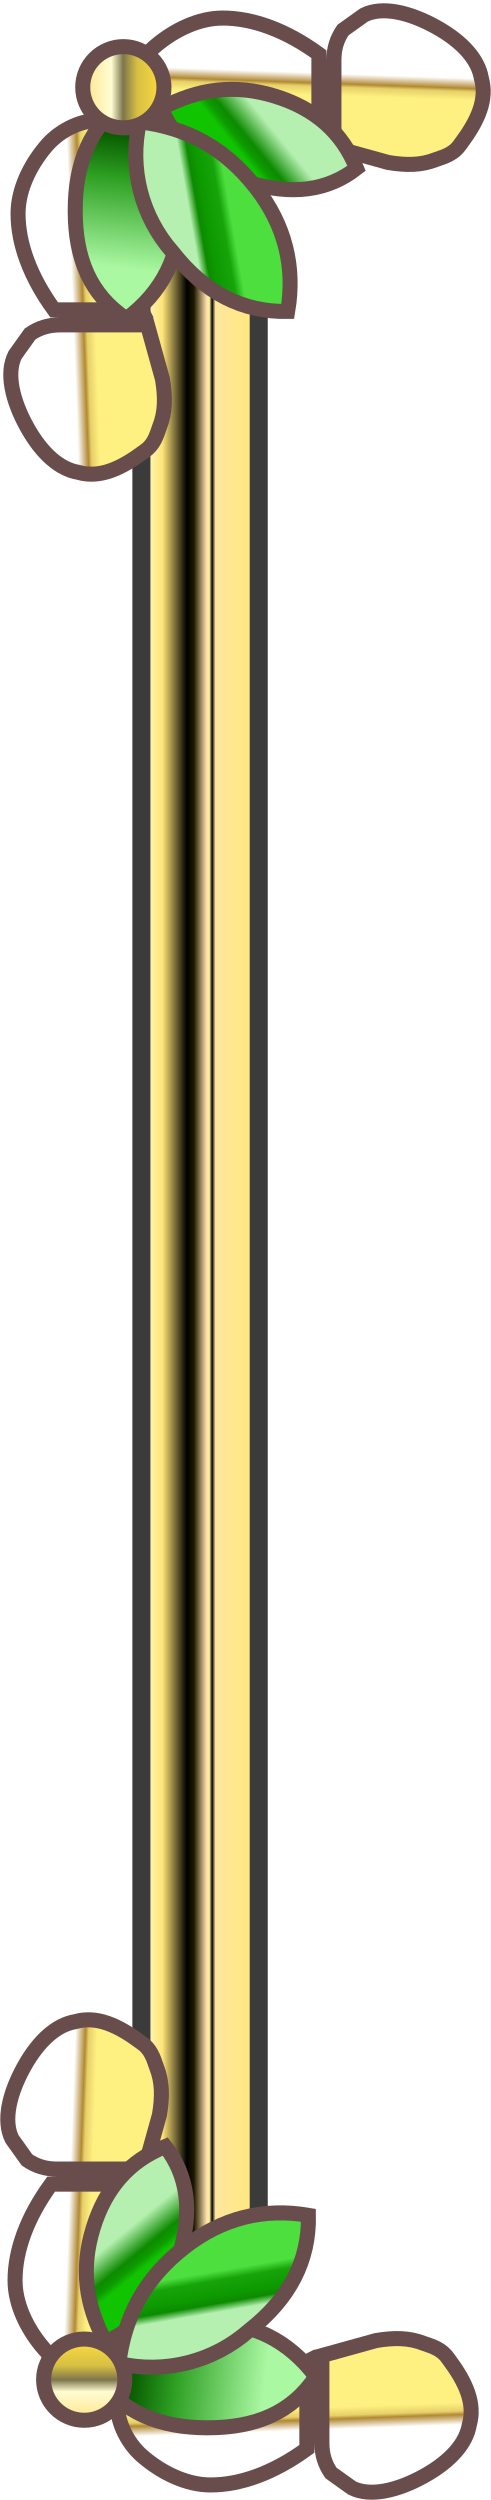
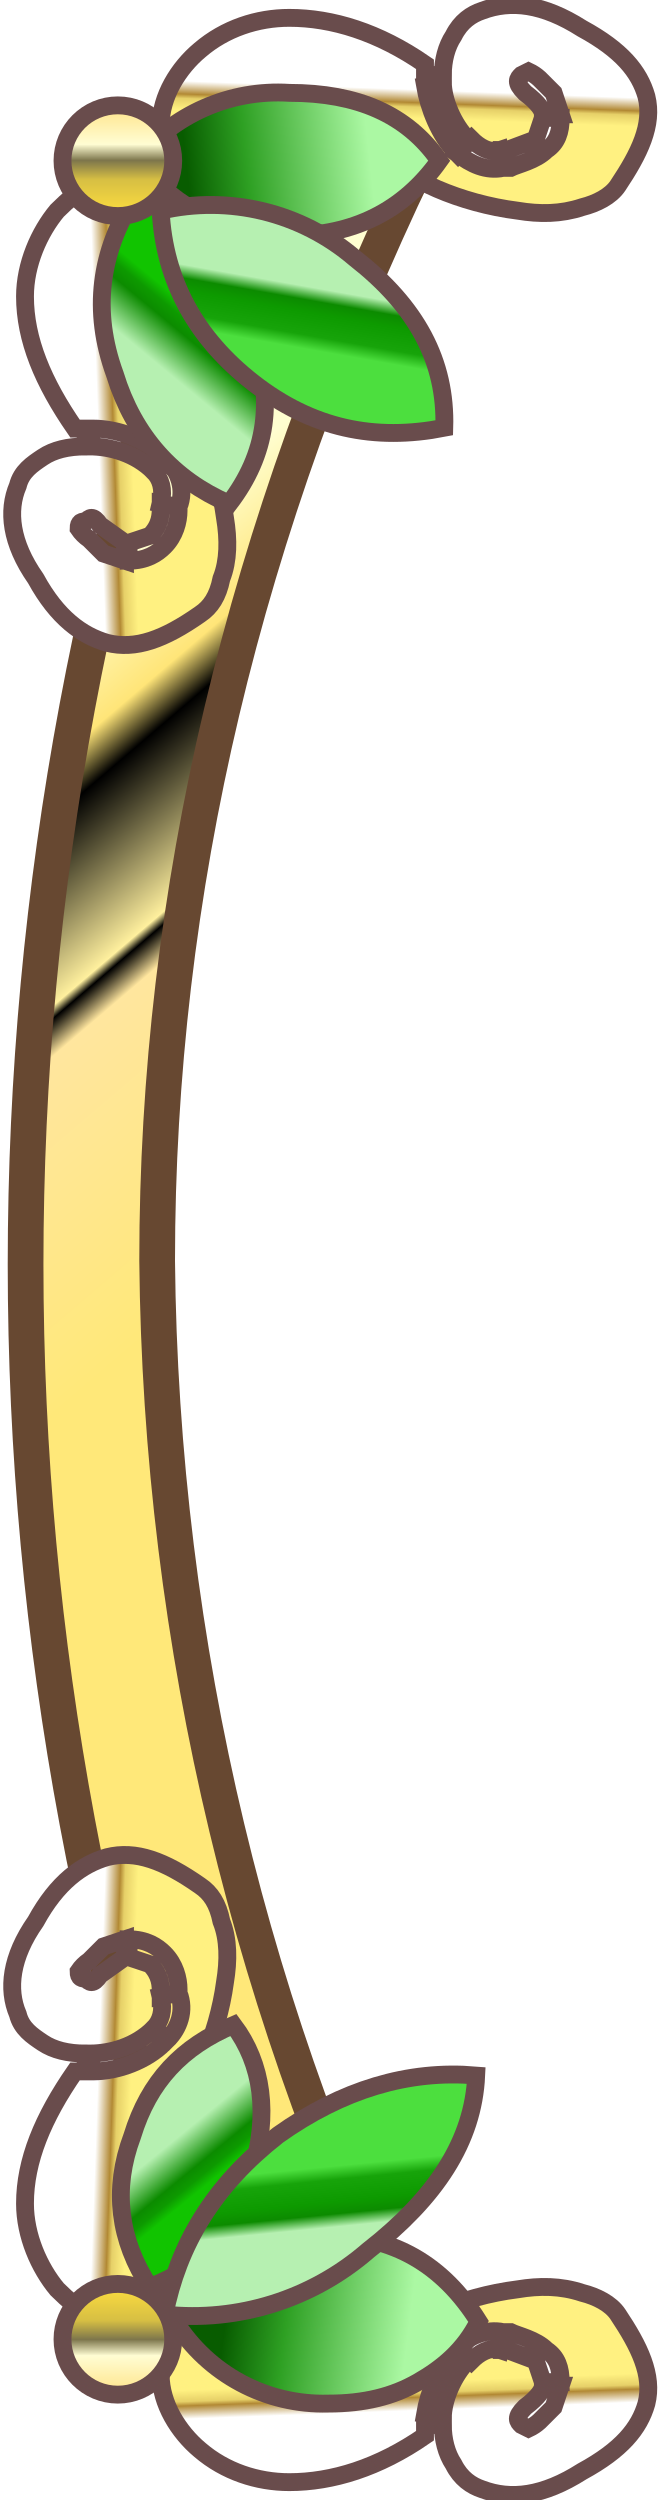
- <svg xmlns="http://www.w3.org/2000/svg" viewBox="0 0 163 831">
+ <svg xmlns="http://www.w3.org/2000/svg" width="185" height="700">
  <defs>
-     <linearGradient x1="50%" y1="0%" x2="50%" y2="100%" id="a">
+     <linearGradient x1="50%" y1="48%" x2="14.4%" y2="53.5%" id="a">
      <stop stop-color="#FFE879" offset="0%" />
-       <stop stop-color="#FFE69E" offset="36.8%" />
-       <stop offset="39.7%" />
-       <stop stop-color="#FFF09E" offset="42.1%" />
-       <stop stop-color="#FFE2AC" offset="44.3%" />
-       <stop stop-color="#1D1800" offset="55.3%" />
-       <stop offset="61.2%" />
+       <stop stop-color="#FFE879" offset="0%" />
+       <stop stop-color="#FFE69E" offset="45.3%" />
+       <stop offset="50%" />
+       <stop stop-color="#FFF09E" offset="51.6%" />
+       <stop offset="75.2%" />
      <stop stop-color="#FFE578" offset="82.1%" />
      <stop stop-color="#FFFED0" offset="100%" />
    </linearGradient>
-     <linearGradient x1="58.6%" y1="34.4%" x2="44.2%" y2="35.6%" id="b">
+     <linearGradient x1="59.2%" y1="34.4%" x2="43.8%" y2="35.6%" id="b">
      <stop stop-color="#FFF" offset="0%" />
      <stop stop-color="#B28934" offset="45.6%" />
      <stop stop-color="#E6D068" offset="60.8%" />
      <stop stop-color="#FFF181" offset="100%" />
    </linearGradient>
-     <linearGradient x1="67.4%" y1="44.9%" x2="42.8%" y2="61.2%" id="c">
+     <linearGradient x1="58.2%" y1="34.4%" x2="44.5%" y2="35.6%" id="c">
+       <stop stop-color="#FFF" offset="0%" />
+       <stop stop-color="#B28934" offset="45.6%" />
+       <stop stop-color="#E6D068" offset="60.8%" />
+       <stop stop-color="#FFF181" offset="100%" />
+     </linearGradient>
+     <linearGradient x1="67.4%" y1="44.7%" x2="42.8%" y2="61.6%" id="d">
      <stop stop-color="#11C400" offset="0%" />
      <stop stop-color="#0D9A00" offset="18.9%" />
      <stop stop-color="#0C8B00" offset="38.2%" />
      <stop stop-color="#B6F0B1" offset="100%" />
    </linearGradient>
-     <linearGradient x1="22.9%" y1="46.7%" x2="83.4%" y2="50%" id="d">
+     <linearGradient x1="22.9%" y1="45.8%" x2="83.4%" y2="50%" id="e">
      <stop stop-color="#ABF8A3" offset="0%" />
      <stop stop-color="#2EA023" offset="67.1%" />
      <stop stop-color="#085C00" offset="100%" />
    </linearGradient>
-     <linearGradient x1="40.6%" y1="58.8%" x2="62%" y2="41.2%" id="e">
+     <linearGradient x1="40.6%" y1="56.3%" x2="62%" y2="43.7%" id="f">
      <stop stop-color="#4CDF3E" offset="0%" />
      <stop stop-color="#17A40A" offset="22.3%" />
      <stop stop-color="#0D9A00" offset="58.9%" />
      <stop stop-color="#0C8B00" offset="78.6%" />
      <stop stop-color="#B6F0B1" offset="100%" />
    </linearGradient>
-     <linearGradient x1="50%" y1="0%" x2="50%" y2="100%" id="f">
+     <linearGradient x1="50%" y1="0%" x2="50%" y2="100%" id="g">
      <stop stop-color="#FFDF3F" offset="0%" />
      <stop stop-color="#D7BF43" offset="32.9%" />
      <stop stop-color="#7D764C" offset="50.3%" />
      <stop stop-color="#FFFDD3" offset="64.8%" />
      <stop stop-color="#FFE387" offset="100%" />
    </linearGradient>
+     <linearGradient x1="67.4%" y1="44.8%" x2="42.8%" y2="61.5%" id="h">
+       <stop stop-color="#11C400" offset="0%" />
+       <stop stop-color="#0D9A00" offset="18.9%" />
+       <stop stop-color="#0C8B00" offset="38.2%" />
+       <stop stop-color="#B6F0B1" offset="100%" />
+     </linearGradient>
+     <linearGradient x1="22.9%" y1="46.8%" x2="83.4%" y2="50%" id="i">
+       <stop stop-color="#ABF8A3" offset="0%" />
+       <stop stop-color="#2EA023" offset="67.1%" />
+       <stop stop-color="#085C00" offset="100%" />
+     </linearGradient>
+     <linearGradient x1="40.6%" y1="59.1%" x2="62%" y2="40.9%" id="j">
+       <stop stop-color="#4CDF3E" offset="0%" />
+       <stop stop-color="#17A40A" offset="22.3%" />
+       <stop stop-color="#0D9A00" offset="58.9%" />
+       <stop stop-color="#0C8B00" offset="78.6%" />
+       <stop stop-color="#B6F0B1" offset="100%" />
+     </linearGradient>
  </defs>
  <g fill="none" fill-rule="evenodd">
-     <rect stroke="#3B3B3B" stroke-width="6" fill="url(#a)" transform="rotate(90 66 430)" x="-289" y="410" width="710" height="39" rx="19.5" />
-     <g transform="rotate(90 81 82)" stroke="#694C4C" stroke-width="5">
-       <path d="M10 57c2 4 5 7 7 8 4 2 5 6 5 10 0 5-2 11-4 17l-3 13-1 10v4l10 1c7 0 14-4 18-9 5-6 9-14 9-22 0-10-4-21-12-32H10zm-2-5h29c4 0 7-1 10-3l5-7c3-6 1-15-4-24S37 4 31 3c-7-2-14 1-22 7-3 2-4 5-5 8-2 5-2 10-1 16l5 18z" fill="url(#b)" transform="matrix(-1 0 0 1 56 0)" />
-       <path d="M80 130c2 4 5 7 7 8 4 2 5 6 5 10 0 5-2 11-4 17l-3 13-1 10v4l10 1c7 0 14-4 18-9 5-6 9-14 9-22 0-10-4-21-12-32H80zm-2-5h29c4 0 7-1 10-3l5-7c3-6 1-15-4-24s-11-14-17-15c-7-2-14 1-22 7-3 2-4 5-5 8-2 5-2 10-1 16l5 18z" fill="url(#b)" transform="rotate(90 98 134)" />
-       <path d="M44 62c-15 0-26 5-33 15 8 10 19 15 33 15s25-5 35-15c-9-10-20-15-35-15z" fill="url(#c)" transform="rotate(107 45 77)" />
-       <path d="M67 104c-16 0-28 5-36 17 9 12 21 18 36 18s27-6 37-18c-9-12-21-17-37-17z" fill="url(#d)" transform="rotate(-180 68 121)" />
-       <path d="M70 74c-17 0-30 6-39 18 10 11 23 17 39 17 17 0 30-6 41-17a49 49 0 00-41-18z" fill="url(#e)" transform="rotate(142 71 92)" />
-       <circle fill="url(#f)" cx="28" cy="122" r="13.5" />
+     <path d="M371 299a710 710 0 01-309 74c-103 0-205-24-307-73v52a849 849 0 00616 0v-53z" stroke="#674831" stroke-width="10" fill="url(#a)" transform="rotate(90 63 354)" />
+     <g transform="translate(1 517)" stroke="#694C4C" stroke-width="5">
+       <path d="M10 11C20 4 28 1 36 3c7 2 14 7 20 18 7 10 8 19 5 26-1 4-4 6-7 8s-7 3-12 3h0v5h3c9 13 14 25 14 37 0 9-4 18-9 24-6 6-13 11-22 11-7 0-10-1-12-2 0 0 0 0 0 0v-4l1-11c0-5 2-10 4-15 2-7 5-13 4-19 0-4-1-8-6-11-7-4-14-20-16-35-1-6-1-12 1-17 1-5 3-8 6-10zm13 40l-3 4c5 5 13 8 20 8l1-5c-6 0-13-2-18-7zm-7-10c-2 5 0 10 3 13l4-3c-2-2-3-5-2-9l-5-1zm14-15c-5 0-8 2-10 4-3 3-4 7-4 10v1l5 1v-1c0-2 0-5 3-8l6-2v-5zm1 0v5l7 5c2 3 3 2 4 1 1 0 2 0 2-2a11 11 0 00-3-3l-4-4-6-2z" fill="url(#b)" transform="matrix(-1 0 0 1 65 0)" />
+       <path d="M91 92c9-6 17-10 25-8 7 2 13 7 19 18 7 11 8 20 5 28-1 3-3 6-7 8-3 2-7 3-11 3h0v5h3c9 13 13 26 13 38 0 9-3 18-9 25-5 6-13 11-21 11-6 0-10-1-11-2h-1l1-5 1-11 3-14v-1c3-7 5-14 5-19s-2-9-6-11c-7-5-14-21-16-37-1-6-1-12 1-18 1-4 3-8 6-10zm13 42l-4 3c5 5 13 8 19 9l1-5c-5 0-12-3-16-7zm-8-10c-1 5 1 9 4 13l4-4c-2-2-4-5-3-8l-5-1zm14-16c-4 0-7 1-9 4-3 3-4 8-5 10v1l5 1v-1l3-8 6-2v-5zm1 0v5c1 0 3 1 6 5 3 3 4 2 5 1l1-2a12 12 0 00-2-3l-4-4-6-2z" fill="url(#c)" transform="rotate(90 112 152)" />
+       <path d="M51 69c-17 0-30 6-38 17 10 12 22 18 38 18 16 1 29-5 39-17-9-12-22-18-39-18z" fill="url(#d)" transform="rotate(107 52 87)" />
+       <path d="M89 110c-10 0-18 2-25 6s-13 9-17 17c10 16 24 24 42 24 17 0 32-8 43-24a49 49 0 00-43-23z" fill="url(#e)" transform="rotate(-180 90 133)" />
+       <path d="M88 78c-24 0-42 6-54 20 14 13 32 20 54 21 23 0 41-7 56-20a75 75 0 00-56-21z" fill="url(#f)" transform="rotate(142 89 98)" />
+       <circle fill="url(#g)" cx="32" cy="138" r="15.5" />
    </g>
-     <g transform="translate(0 669)" stroke="#694C4C" stroke-width="5">
-       <path d="M10 57c2 4 5 7 7 8 4 2 5 6 5 10 0 5-2 11-4 17l-3 13-1 10v4l10 1c7 0 14-4 18-9 5-6 9-14 9-22 0-10-4-21-12-32H10zm-2-5h29c4 0 7-1 10-3l5-7c3-6 1-15-4-24S37 4 31 3c-7-2-14 1-22 7-3 2-4 5-5 8-2 5-2 10-1 16l5 18z" fill="url(#b)" transform="matrix(-1 0 0 1 56 0)" />
-       <path d="M80 130c2 4 5 7 7 8 4 2 5 6 5 10 0 5-2 11-4 17l-3 13-1 10v4l10 1c7 0 14-4 18-9 5-6 9-14 9-22 0-10-4-21-12-32H80zm-2-5h29c4 0 7-1 10-3l5-7c3-6 1-15-4-24s-11-14-17-15c-7-2-14 1-22 7-3 2-4 5-5 8-2 5-2 10-1 16l5 18z" fill="url(#b)" transform="rotate(90 98 134)" />
-       <path d="M44 62c-15 0-26 5-33 15 8 10 19 15 33 15s25-5 35-15c-9-10-20-15-35-15z" fill="url(#c)" transform="rotate(107 45 77)" />
-       <path d="M67 104c-16 0-28 5-36 17 9 12 21 18 36 18s27-6 37-18c-9-12-21-17-37-17z" fill="url(#d)" transform="rotate(-180 68 121)" />
-       <path d="M70 74c-17 0-30 6-39 18 10 11 23 17 39 17 17 0 30-6 41-17a49 49 0 00-41-18z" fill="url(#e)" transform="rotate(142 71 92)" />
-       <circle fill="url(#f)" cx="28" cy="122" r="13.5" />
+     <g transform="matrix(1 0 0 -1 1 183)" stroke="#694C4C" stroke-width="5">
+       <path d="M10 11C20 4 28 1 36 3c7 2 14 7 20 18 7 10 8 19 5 26-1 4-4 6-7 8s-7 3-12 3h0v5h3c9 13 14 25 14 37 0 9-4 18-9 24-6 6-13 11-22 11-7 0-10-1-12-2 0 0 0 0 0 0v-4l1-11c0-5 2-10 4-15 2-7 5-13 4-19 0-4-1-8-6-11-7-4-14-20-16-35-1-6-1-12 1-17 1-5 3-8 6-10zm13 40l-3 4c5 5 13 8 20 8l1-5c-6 0-13-2-18-7zm-7-10c-2 5 0 10 3 13l4-3c-2-2-3-5-2-9l-5-1zm14-15c-5 0-8 2-10 4-3 3-4 7-4 10v1l5 1v-1c0-2 0-5 3-8l6-2v-5zm1 0v5l7 5c2 3 3 2 4 1 1 0 2 0 2-2a11 11 0 00-3-3l-4-4-6-2z" fill="url(#b)" transform="matrix(-1 0 0 1 65 0)" />
+       <path d="M91 92c9-6 17-10 25-8 7 2 13 7 19 18 7 11 8 20 5 28-1 3-3 6-7 8-3 2-7 3-11 3h0v5h3c9 13 13 26 13 38 0 9-3 18-9 25-5 6-13 11-21 11-6 0-10-1-11-2h-1l1-5 1-11 3-14v-1c3-7 5-14 5-19s-2-9-6-11c-7-5-14-21-16-37-1-6-1-12 1-18 1-4 3-8 6-10zm13 42l-4 3c5 5 13 8 19 9l1-5c-5 0-12-3-16-7zm-8-10c-1 5 1 9 4 13l4-4c-2-2-4-5-3-8l-5-1zm14-16c-4 0-7 1-9 4-3 3-4 8-5 10v1l5 1v-1l3-8 6-2v-5zm1 0v5c1 0 3 1 6 5 3 3 4 2 5 1l1-2a12 12 0 00-2-3l-4-4-6-2z" fill="url(#c)" transform="rotate(90 112 152)" />
+       <path d="M49 65c-20-1-34 6-44 20 11 13 26 20 44 20 19 1 34-6 46-20a55 55 0 00-46-20z" fill="url(#h)" transform="rotate(107 50 85)" />
+       <path d="M78 117c-19 0-33 6-42 19 10 14 24 21 42 21 17 0 31-7 43-21a51 51 0 00-43-19z" fill="url(#i)" transform="rotate(-180 79 137)" />
+       <path d="M83 72c-22 0-38 7-49 22 13 15 29 23 50 23 20 0 37-7 50-22a62 62 0 00-51-23z" fill="url(#j)" transform="rotate(142 84 94)" />
+       <circle fill="url(#g)" cx="32" cy="138" r="15.5" />
    </g>
  </g>
</svg>
